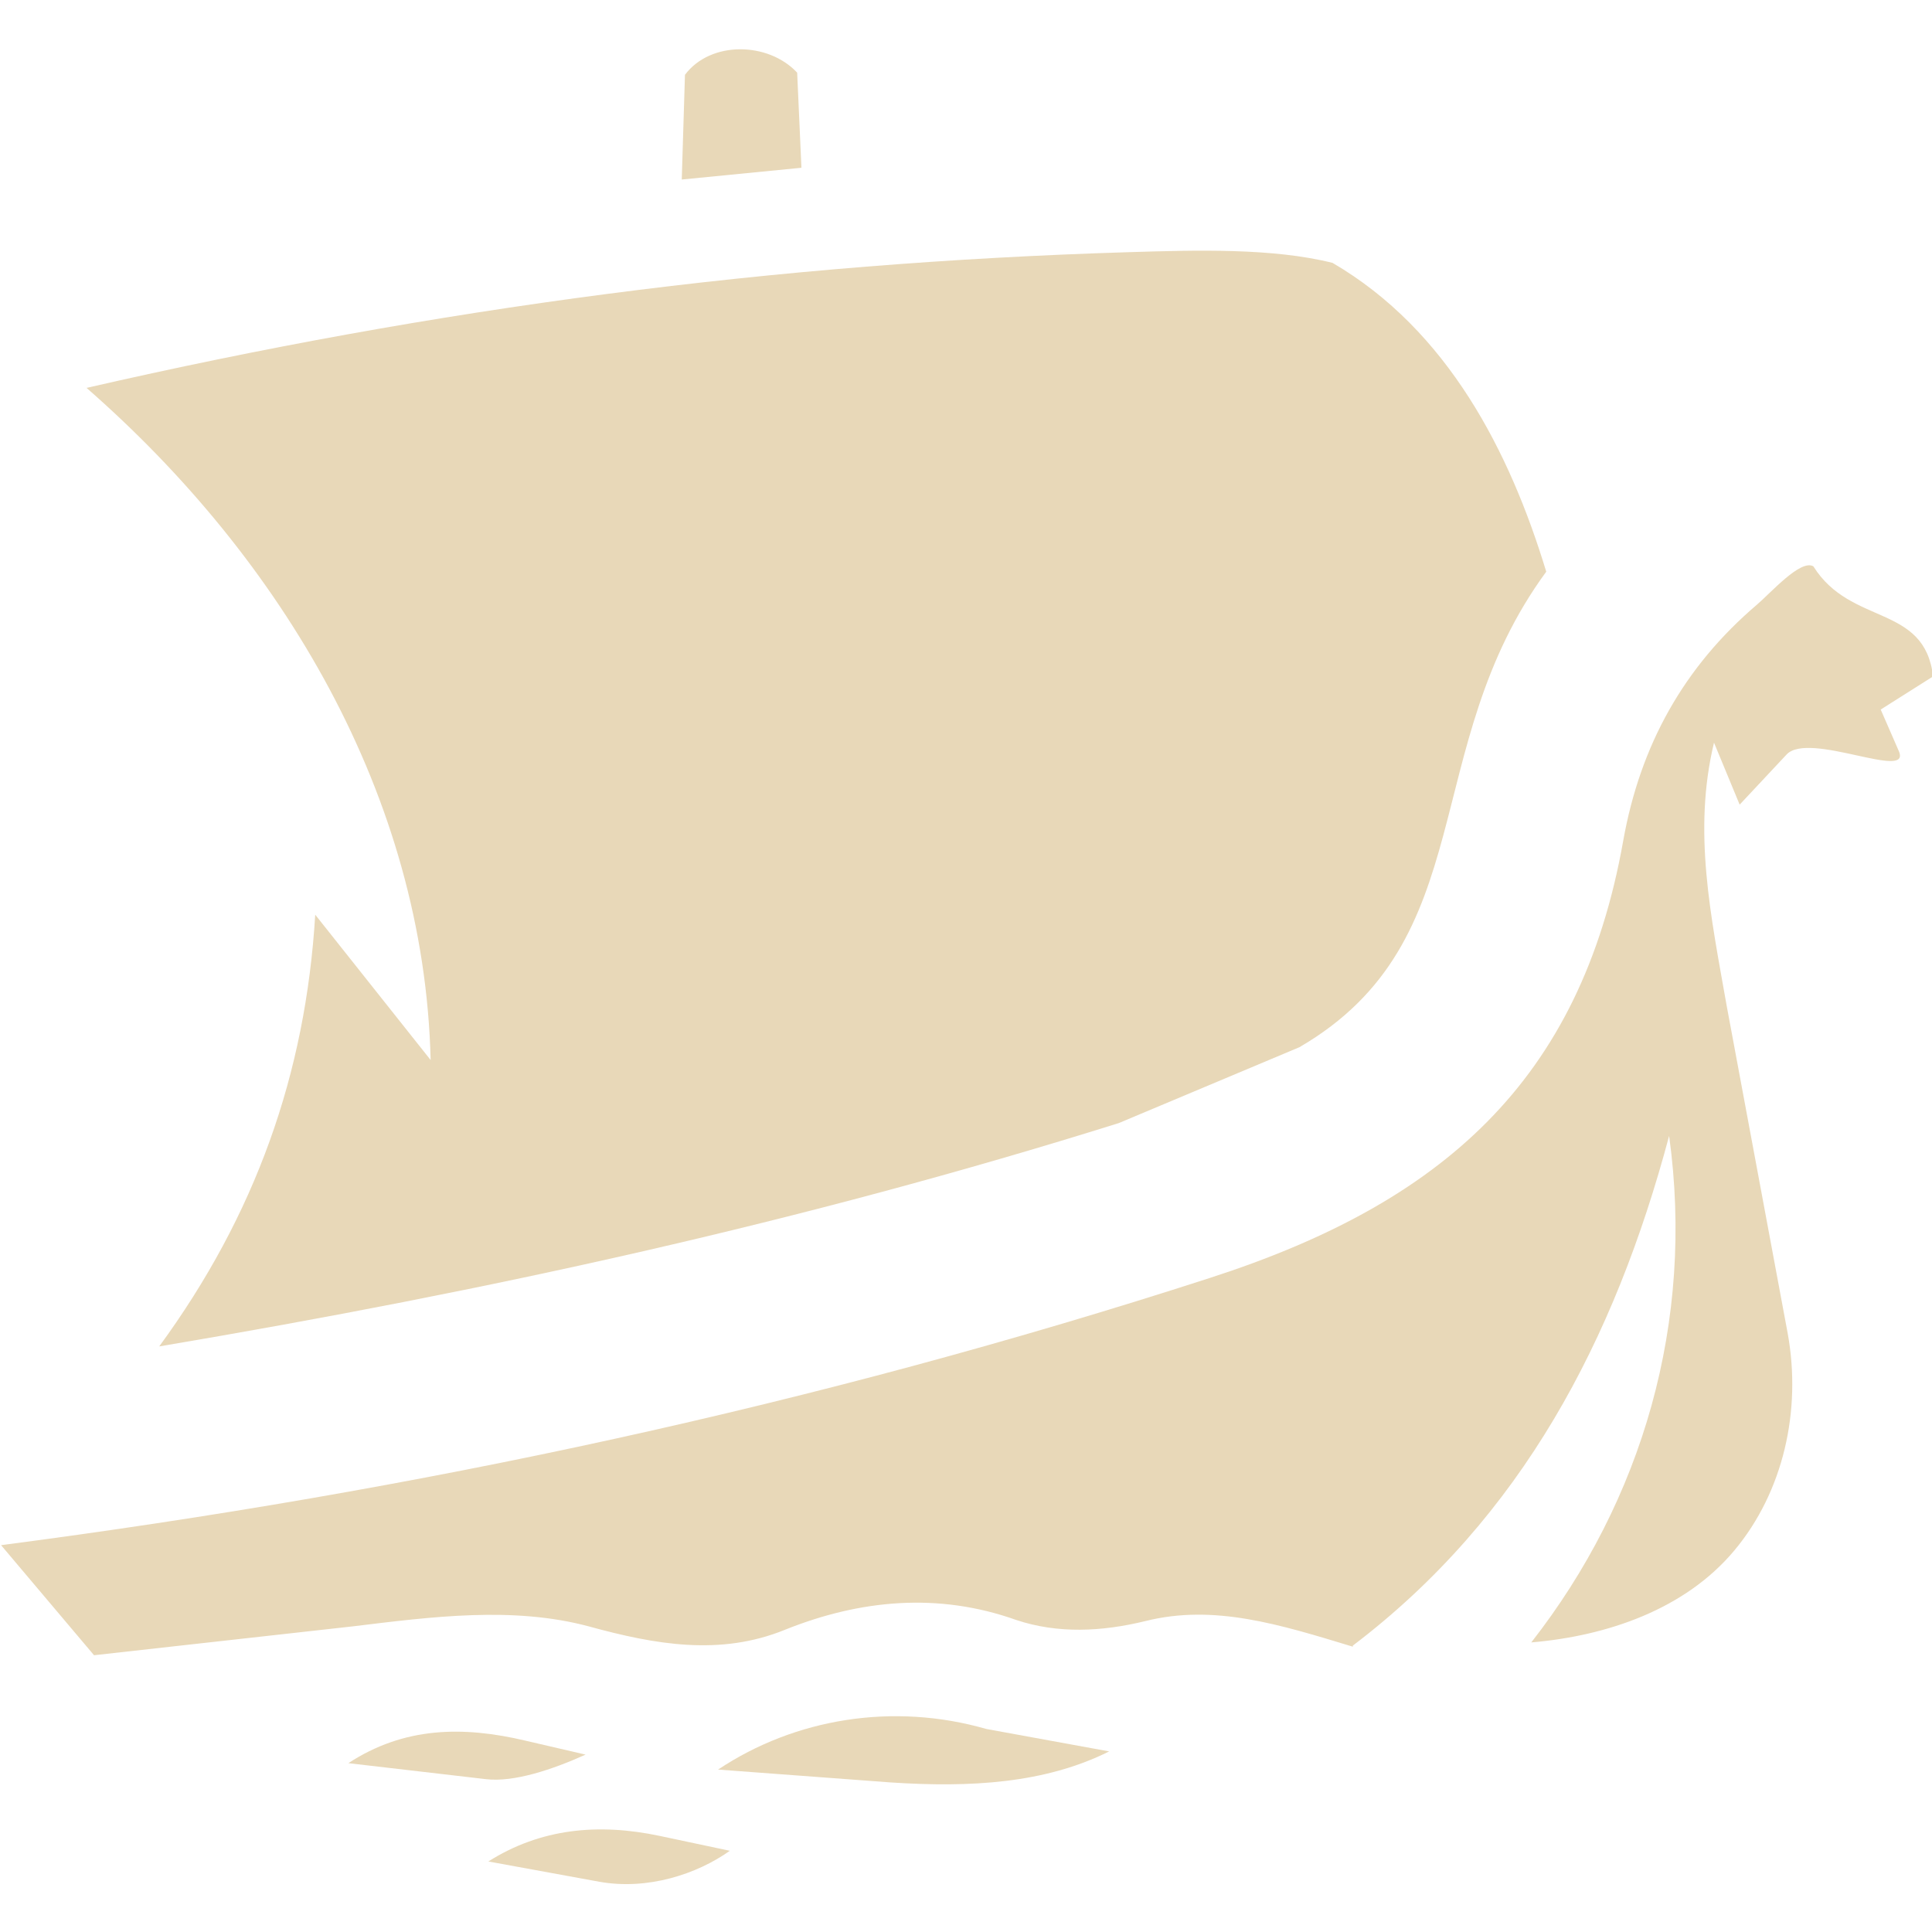
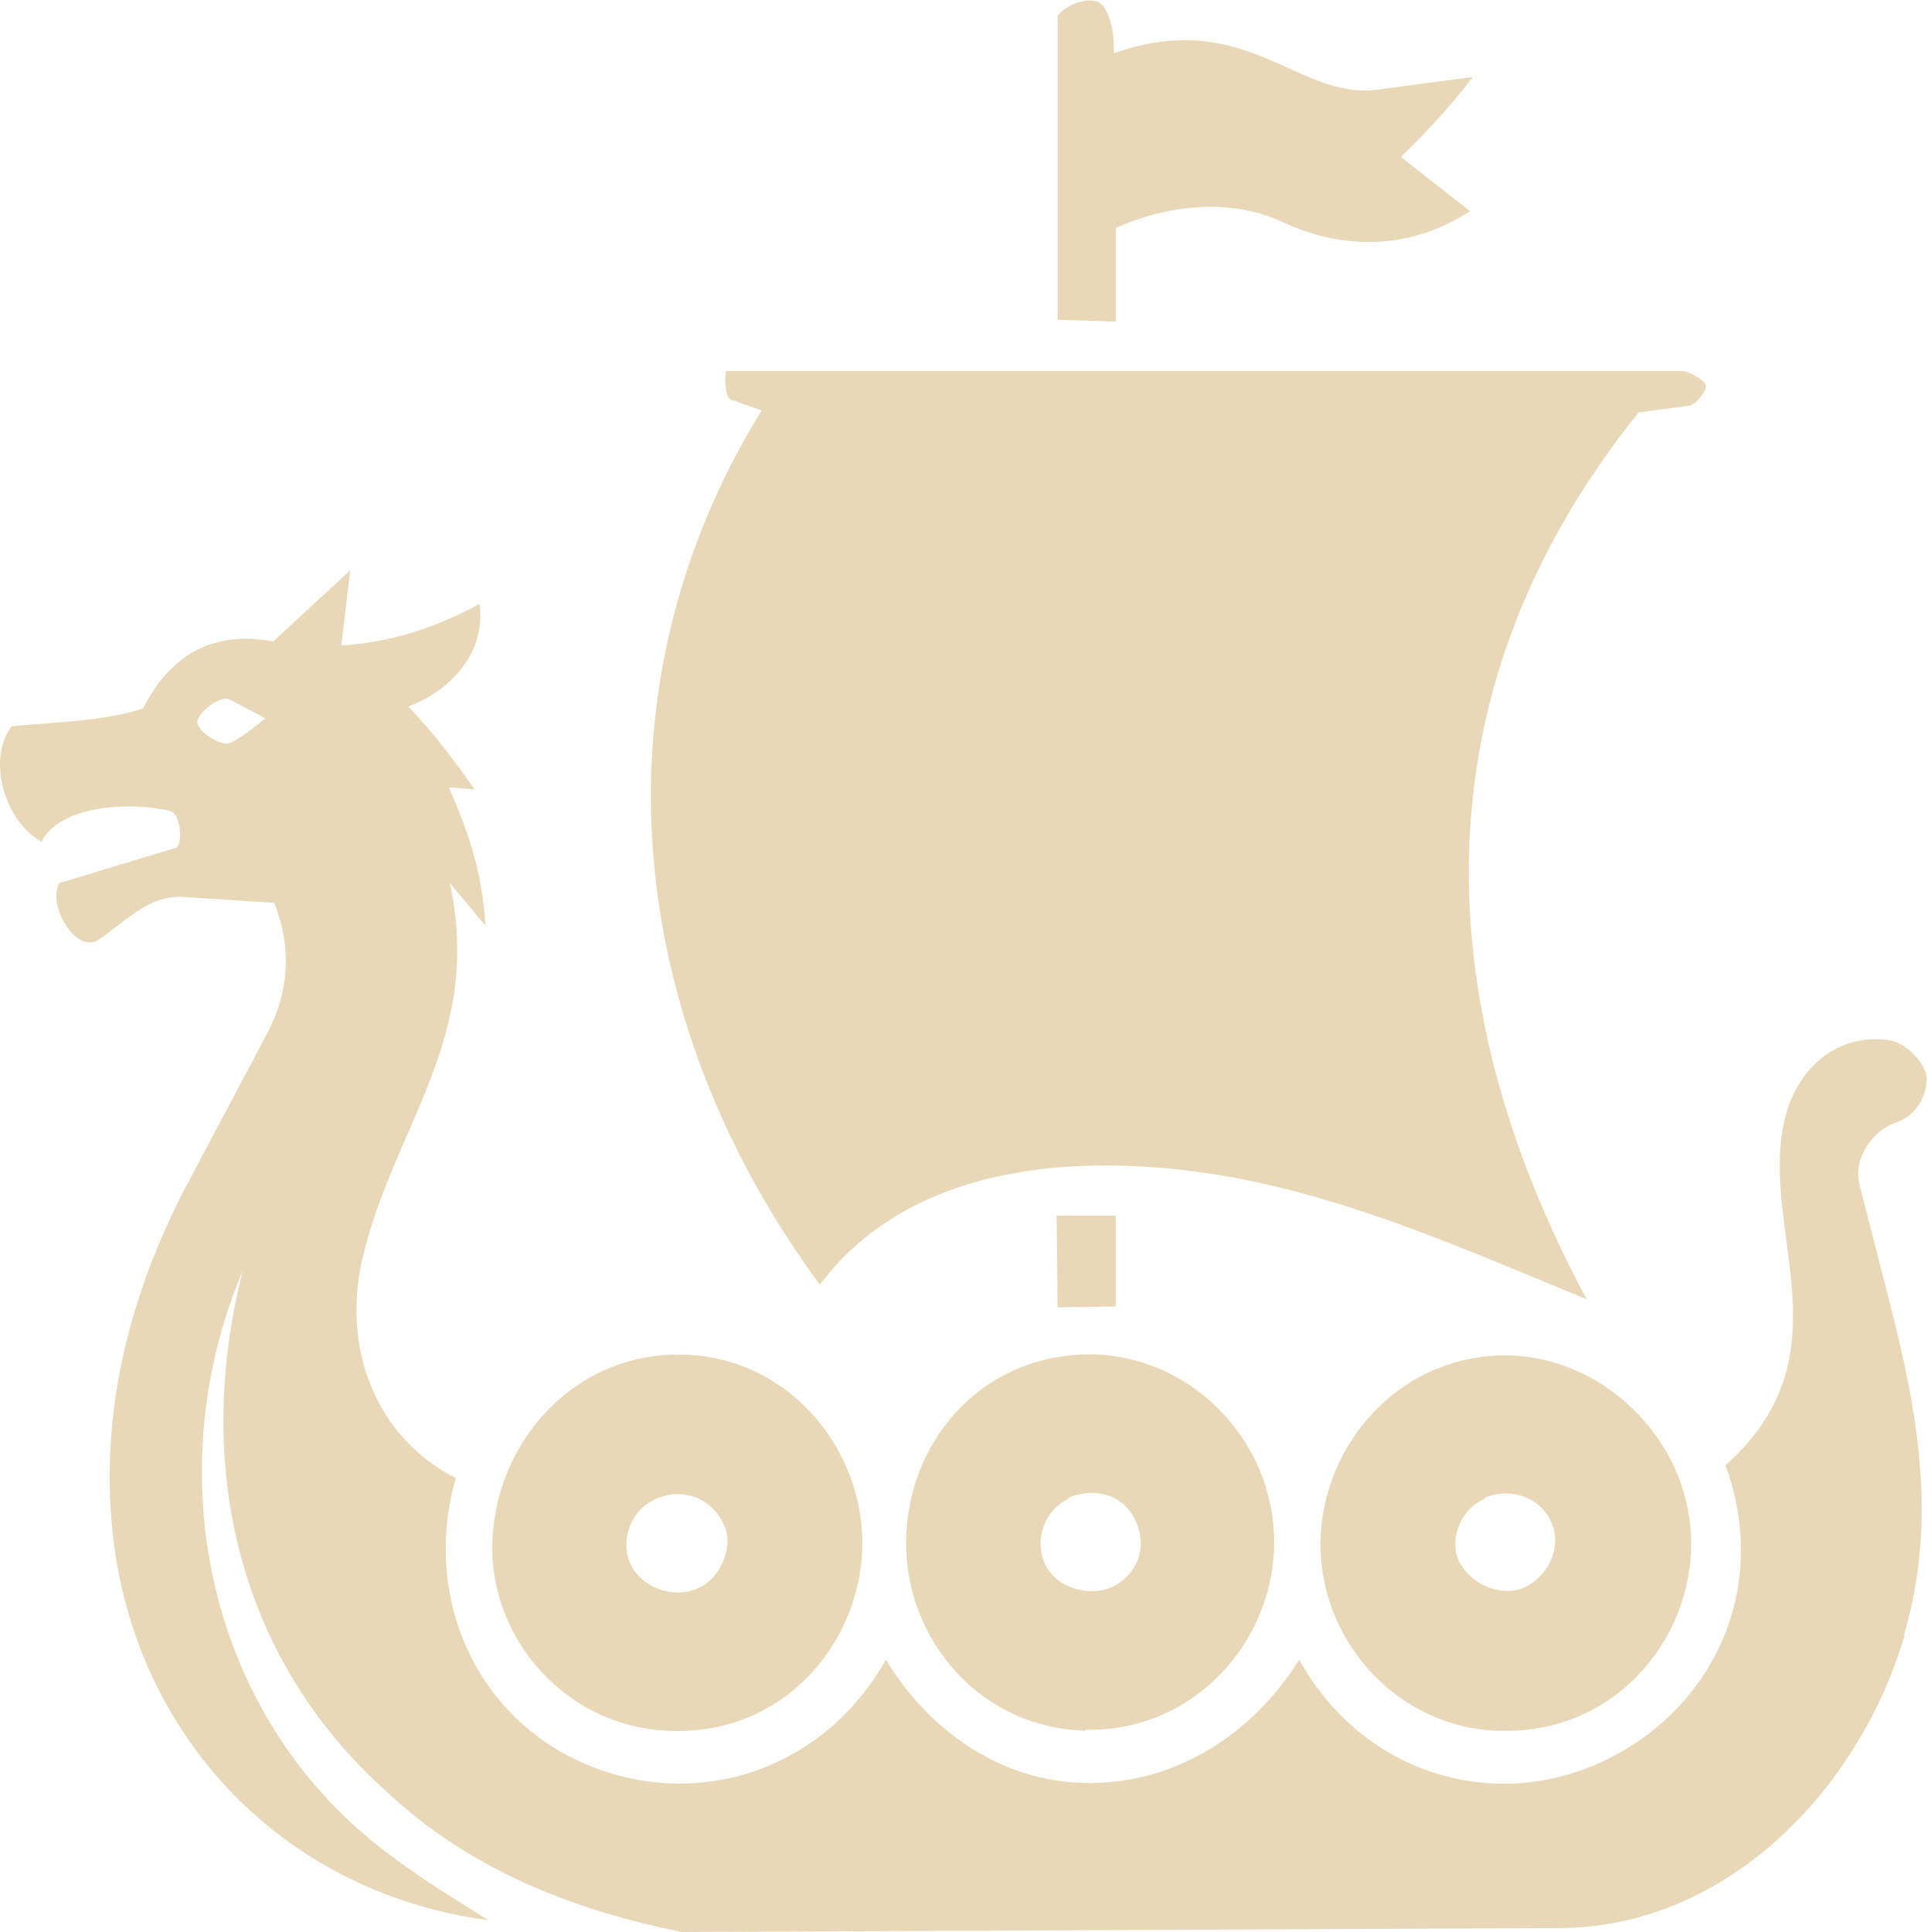
- <svg xmlns="http://www.w3.org/2000/svg" width="20" height="20" id="Layer_1" version="1.1" viewBox="0 0 18.08 17.18">
+ <svg xmlns="http://www.w3.org/2000/svg" id="Layer_1" version="1.1" viewBox="0 0 19.53 19.58">
  <defs>
    <style>
      .st0 {
        fill: #e8d8b8;
      }
    </style>
  </defs>
-   <path class="st0" d="M10.47,10.06c-2.97.93-5.9,1.57-8.98,2.09.9-1.23,1.37-2.55,1.46-4.04l1.08,1.36c-.06-2.47-1.39-4.69-3.22-6.29,3.27-.75,6.46-1.17,9.75-1.27.64-.02,1.35-.04,1.91.1,1.08.63,1.66,1.77,2,2.89-1.21,1.65-.59,3.45-2.31,4.45l-1.69.71Z" />
-   <path class="st0" d="M12.66,14.96c-.69-.21-1.3-.4-1.94-.24-.41.1-.82.12-1.21-.01-.73-.26-1.46-.19-2.16.09-.61.25-1.22.14-1.84-.03-.71-.19-1.47-.09-2.21,0l-2.42.27-.87-1.03c3.91-.51,7.63-1.31,11.31-2.5,2.17-.7,3.47-1.84,3.87-4.09.16-.9.57-1.63,1.25-2.21.13-.11.41-.43.53-.36.35.56,1.04.35,1.12,1.03l-.49.31.17.39c.12.28-.84-.19-1.05.03l-.44.47-.24-.58c-.2.83-.03,1.62.12,2.47l.57,3.06c.13.72-.04,1.48-.5,2.03s-1.19.8-1.9.86c1.04-1.33,1.53-3,1.29-4.74-.51,1.91-1.38,3.57-2.96,4.77Z" />
-   <path class="st0" d="M10.38,15.94c-.6.3-1.3.34-2.05.29l-1.61-.12c.72-.48,1.64-.63,2.51-.38l1.15.21Z" />
-   <path class="st0" d="M7.5,1.12l-1.12.11.03-.98c.24-.32.78-.31,1.05-.02l.04.89Z" />
-   <path class="st0" d="M5.61,17.16l-1.04-.19c.49-.31,1.03-.36,1.6-.24l.66.14c-.31.22-.77.37-1.22.29Z" />
-   <path class="st0" d="M4.55,16.2l-1.29-.15c.52-.34,1.07-.35,1.66-.21l.56.13c-.31.14-.67.26-.93.23Z" />
+   <path class="st0" d="M16.09,13.17c-1.24-.51-2.3-.98-3.5-1.22-1.51-.29-3.32-.21-4.28,1.07-1.98-2.69-2.33-6.04-.59-8.86l-.31-.11c-.05-.02-.07-.16-.05-.29h9.69c.07,0,.22.09.24.14s-.1.2-.16.21l-.52.07c-2.2,2.73-2.2,5.88-.52,9h0Z" />
+   <path class="st0" d="M19.31,16.56c-.46,1.58-1.81,2.97-3.49,2.98l-8.91.04c-1.14-.23-2.17-.65-3-1.43-1.5-1.35-1.95-3.3-1.45-5.27-.75,1.77-.48,3.87.81,5.3.48.54,1.07.9,1.68,1.28-2.12-.28-3.65-1.93-3.82-4.05-.1-1.22.22-2.39.8-3.47l.78-1.47c.22-.42.25-.86.07-1.32l-.93-.06c-.35-.02-.6.27-.86.44-.23.13-.51-.36-.39-.58l1.19-.36c.07-.06.03-.35-.06-.37-.41-.1-1.12-.06-1.31.31-.37-.2-.56-.84-.3-1.17.41-.04.94-.05,1.33-.18.28-.55.71-.79,1.32-.68l.78-.72-.09.76c.45-.02.95-.17,1.4-.42.07.49-.29.88-.72,1.04.28.3.46.54.67.84l-.26-.02c.22.5.34.89.37,1.4l-.36-.43c.34,1.58-.57,2.45-.89,3.82-.2.89.13,1.79.95,2.21-.34,1.19.19,2.42,1.32,2.9s2.41.06,3.04-1.06c.46.76,1.22,1.26,2.09,1.25s1.63-.5,2.1-1.25c.64,1.16,1.98,1.56,3.1,1.02s1.67-1.77,1.22-2.99c1.25-1.11.36-2.35.59-3.46.11-.54.52-.92,1.06-.85.18.02.38.24.39.38,0,.2-.11.39-.32.46-.23.08-.43.36-.36.63l.31,1.21c.28,1.1.48,2.19.14,3.35h.01ZM2.69,7.28l-.36-.19c-.09-.05-.33.13-.33.23,0,.09.24.25.33.21s.2-.12.36-.25Z" />
+   <path class="st0" d="M6.98,17.54c-1.14.07-2.01-.86-1.99-1.89s.84-1.97,1.97-1.92c1.01.04,1.75.9,1.78,1.85.03.95-.67,1.9-1.76,1.96ZM6.65,15.19c-.29.13-.37.47-.24.7.13.21.43.32.68.2.21-.1.34-.4.26-.61-.11-.27-.39-.42-.7-.29Z" />
+   <path class="st0" d="M15.34,17.54c-1.06.05-1.88-.79-1.95-1.75s.61-1.91,1.64-2.04,1.98.67,2.1,1.68c.12,1.01-.62,2.06-1.78,2.11h-.01ZM15.05,15.19c-.28.12-.37.48-.24.67.16.25.47.32.66.22.26-.14.35-.43.26-.64-.11-.27-.42-.37-.68-.26h0Z" />
+   <path class="st0" d="M11,17.54c-1.03-.03-1.74-.85-1.81-1.75-.07-.97.55-1.88,1.55-2.04,1.11-.18,2.09.67,2.17,1.74.08,1.07-.77,2.07-1.91,2.04h0ZM10.83,15.19c-.27.13-.36.47-.21.71.13.21.46.29.68.17.26-.15.33-.43.2-.68s-.41-.32-.67-.21h0Z" />
+   <path class="st0" d="M14.9,2.14c-.58.38-1.26.41-1.9.11-.54-.25-1.17-.17-1.69.06v.95l-.59-.02V.16c.08-.11.3-.19.41-.14s.17.3.16.52c1.34-.47,1.86.47,2.66.37l.98-.13c-.24.31-.45.54-.73.81,0,0,.7.55.7.55Z" />
+   <polygon class="st0" points="11.31 13.24 10.72 13.25 10.71 12.32 11.31 12.32 11.31 13.24" />
</svg>
